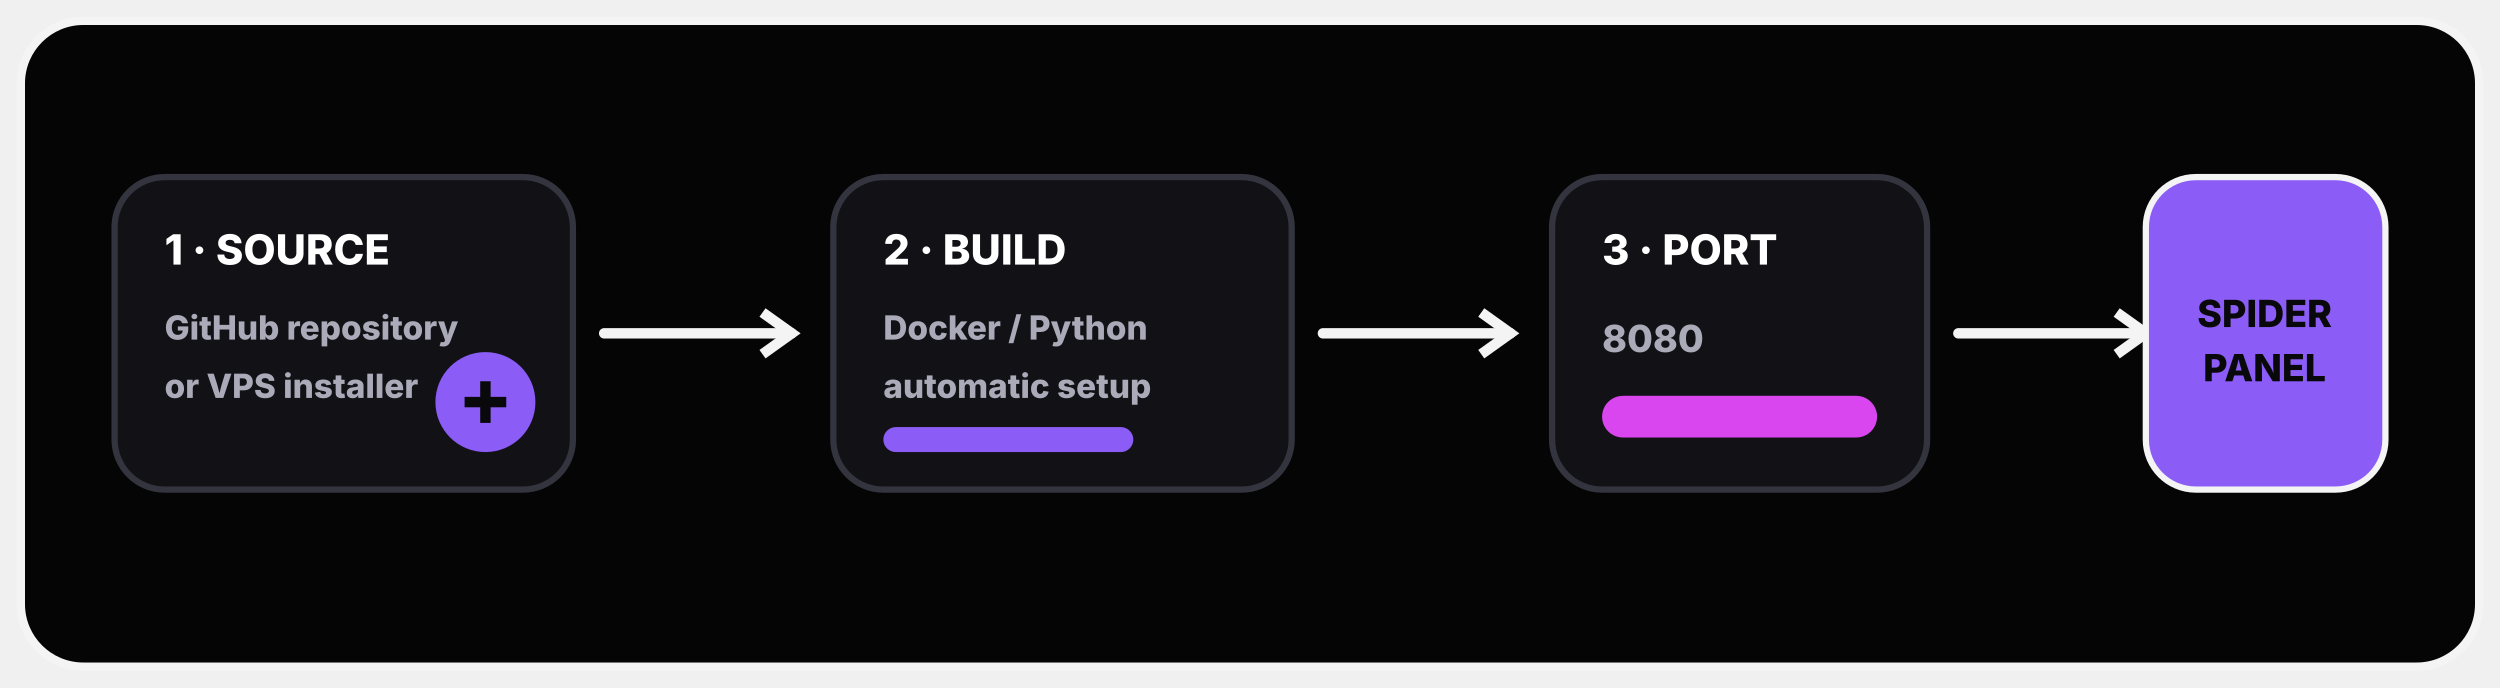
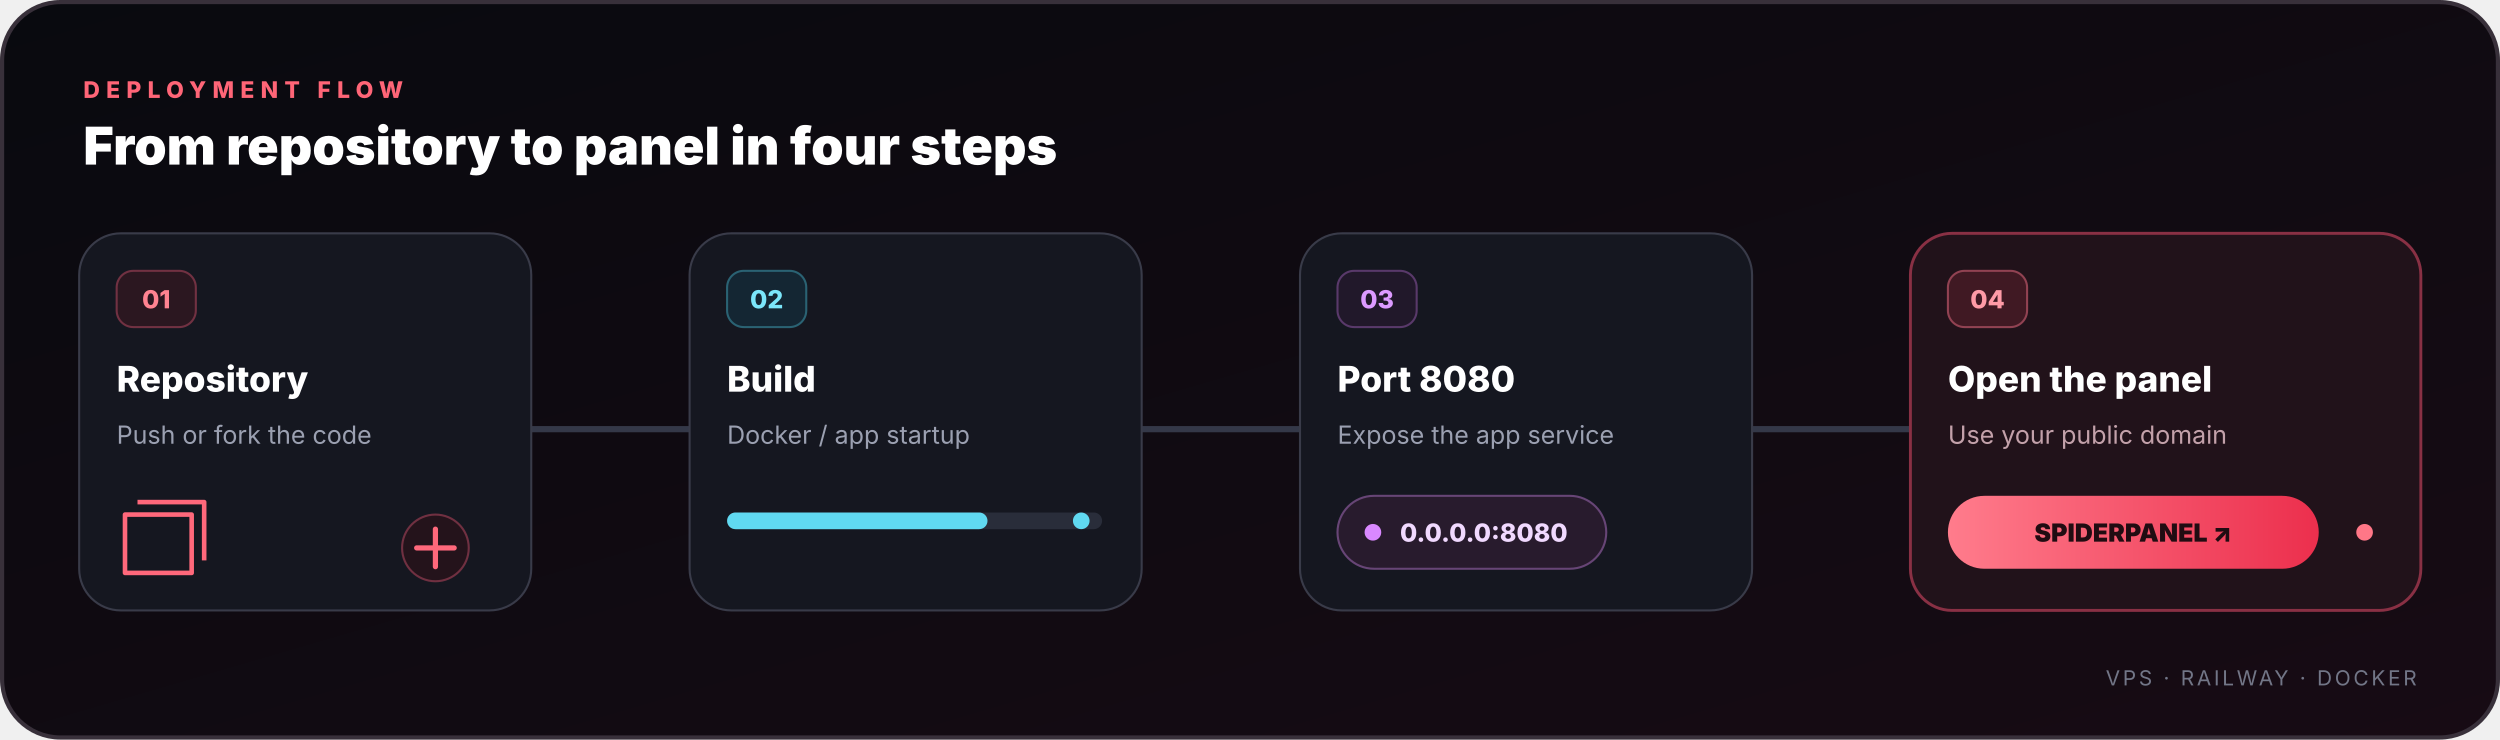
- <svg xmlns="http://www.w3.org/2000/svg" viewBox="0 0 1200 330" role="img" aria-labelledby="t d">
-   <rect x="10" y="10" width="1180" height="310" rx="30" fill="#050506" stroke="#f4f4f5" stroke-width="4" />
-   <g font-family="Inter,Arial,sans-serif" font-weight="800">
-     <g transform="translate(55 85)">
-       <rect width="220" height="150" rx="24" fill="#111116" stroke="#34343f" stroke-width="3" />
-       <text x="24" y="42" fill="#fff" font-size="20">1 · SOURCE</text>
-       <text x="24" y="78" fill="#aaaab8" font-size="16">GitHub repository</text>
-       <text x="24" y="106" fill="#aaaab8" font-size="16">or VPS installer</text>
-       <circle cx="178" cy="108" r="24" fill="#8b5cf6" />
-       <path d="M168 108h20M178 98v20" stroke="#09090b" stroke-width="5" />
+ <svg xmlns="http://www.w3.org/2000/svg" viewBox="0 0 1200 355" role="img" aria-labelledby="title desc">
+   <defs>
+     <linearGradient id="bg" x1="0" y1="0" x2="1" y2="1">
+       <stop stop-color="#090a0f" />
+       <stop offset="1" stop-color="#170b14" />
+     </linearGradient>
+     <linearGradient id="red">
+       <stop stop-color="#ff7c8c" />
+       <stop offset="1" stop-color="#ec2f4d" />
+     </linearGradient>
+     <style>.line{stroke-dasharray:8 10;animation:flow 4s linear infinite}.pulse{transform-box:fill-box;transform-origin:center;animation:pulse 2.3s ease-in-out infinite}@keyframes flow{to{stroke-dashoffset:-108}}@keyframes pulse{0%,100%{opacity:.6;transform:scale(.85)}50%{opacity:1;transform:scale(1.15)}}@media(prefers-reduced-motion:reduce){.line,.pulse{animation:none}}</style>
+   </defs>
+   <rect x="1" y="1" width="1198" height="353" rx="28" fill="url(#bg)" stroke="#38303a" stroke-width="2" />
+   <text x="40" y="47" fill="#ff6577" font-family="Inter,Arial,sans-serif" font-size="11" font-weight="800" letter-spacing="3">DEPLOYMENT FLOW</text>
+   <text x="40" y="79" fill="#fff" font-family="Inter,Arial,sans-serif" font-size="25" font-weight="900">From repository to panel in four steps</text>
+   <path d="M255 206H338M548 206H631M841 206H924" stroke="#343848" stroke-width="3" stroke-linecap="round" />
+   <path d="M255 206H338M548 206H631M841 206H924" stroke="url(#red)" stroke-width="3" stroke-linecap="round" class="line" />
+   <g font-family="Inter,Arial,sans-serif">
+     <g transform="translate(38 112)">
+       <rect width="217" height="181" rx="20" fill="#151720" stroke="#393b49" />
+       <rect x="18" y="18" width="38" height="27" rx="8" fill="#2b1720" stroke="#713142" />
+       <text x="37" y="36" fill="#ff8391" font-size="12" font-weight="800" text-anchor="middle">01</text>
+       <text x="18" y="76" fill="#fff" font-size="17" font-weight="800">Repository</text>
+       <text x="18" y="101" fill="#9ba0b1" font-size="12">Push or fork the code</text>
+       <path d="M22 135h32v28H22zM28 129h32v28" fill="none" stroke="#ff687b" stroke-width="2.2" stroke-linejoin="round" />
+       <circle cx="171" cy="151" r="16" fill="#24131b" stroke="#703041" />
+       <path d="M162 151h18M171 142v18" stroke="#ff687b" stroke-width="2.5" stroke-linecap="round" />
    </g>
-     <path d="M290 160h90" stroke="#f4f4f5" stroke-width="5" stroke-linecap="round" />
-     <path d="M366 150l14 10-14 10" fill="none" stroke="#f4f4f5" stroke-width="5" />
-     <g transform="translate(400 85)">
-       <rect width="220" height="150" rx="24" fill="#111116" stroke="#34343f" stroke-width="3" />
-       <text x="24" y="42" fill="#fff" font-size="20">2 · BUILD</text>
-       <text x="24" y="78" fill="#aaaab8" font-size="16">Docker / Python</text>
-       <text x="24" y="106" fill="#aaaab8" font-size="16">automatic setup</text>
-       <rect x="24" y="120" width="120" height="12" rx="6" fill="#8b5cf6" />
+     <g transform="translate(331 112)">
+       <rect width="217" height="181" rx="20" fill="#151720" stroke="#393b49" />
+       <rect x="18" y="18" width="38" height="27" rx="8" fill="#142633" stroke="#2a6273" />
+       <text x="37" y="36" fill="#7be6fa" font-size="12" font-weight="800" text-anchor="middle">02</text>
+       <text x="18" y="76" fill="#fff" font-size="17" font-weight="800">Build</text>
+       <text x="18" y="101" fill="#9ba0b1" font-size="12">Docker / app startup</text>
+       <rect x="18" y="134" width="180" height="8" rx="4" fill="#292d3a" />
+       <rect x="18" y="134" width="125" height="8" rx="4" fill="#60d9f1" class="line" />
+       <circle cx="188" cy="138" r="4" fill="#60d9f1" class="pulse" />
    </g>
-     <path d="M635 160h90" stroke="#f4f4f5" stroke-width="5" stroke-linecap="round" />
-     <path d="M711 150l14 10-14 10" fill="none" stroke="#f4f4f5" stroke-width="5" />
-     <g transform="translate(745 85)">
-       <rect width="180" height="150" rx="24" fill="#111116" stroke="#34343f" stroke-width="3" />
-       <text x="24" y="42" fill="#fff" font-size="20">3 · PORT</text>
-       <text x="24" y="84" fill="#aaaab8" font-size="18">8080</text>
-       <rect x="24" y="105" width="132" height="20" rx="10" fill="#d946ef" />
+     <g transform="translate(624 112)">
+       <rect width="217" height="181" rx="20" fill="#151720" stroke="#393b49" />
+       <rect x="18" y="18" width="38" height="27" rx="8" fill="#21182a" stroke="#59396a" />
+       <text x="37" y="36" fill="#dc9aff" font-size="12" font-weight="800" text-anchor="middle">03</text>
+       <text x="18" y="76" fill="#fff" font-size="17" font-weight="800">Port 8080</text>
+       <text x="18" y="101" fill="#9ba0b1" font-size="12">Expose the app service</text>
+       <rect x="18" y="126" width="129" height="35" rx="17.5" fill="#281b2d" stroke="#674576" />
+       <circle cx="35" cy="143.5" r="4" fill="#d988ff" class="pulse" />
+       <text x="48" y="148" fill="#f1d9ff" font-size="12" font-weight="800">0.0.0.0:8080</text>
    </g>
-     <path d="M940 160h90" stroke="#f4f4f5" stroke-width="5" stroke-linecap="round" />
-     <path d="M1016 150l14 10-14 10" fill="none" stroke="#f4f4f5" stroke-width="5" />
-     <g transform="translate(1030 85)">
-       <rect width="115" height="150" rx="24" fill="#8b5cf6" stroke="#f4f4f5" stroke-width="3" />
-       <text x="57" y="72" text-anchor="middle" fill="#09090b" font-size="18">SPIDER</text>
-       <text x="57" y="98" text-anchor="middle" fill="#09090b" font-size="18">PANEL</text>
+     <g transform="translate(917 112)">
+       <rect width="245" height="181" rx="20" fill="#21121a" stroke="#893044" stroke-width="1.4" />
+       <rect x="18" y="18" width="38" height="27" rx="8" fill="#401923" stroke="#914252" />
+       <text x="37" y="36" fill="#ff9aa6" font-size="12" font-weight="800" text-anchor="middle">04</text>
+       <text x="18" y="76" fill="#fff" font-size="17" font-weight="800">Open the panel</text>
+       <text x="18" y="101" fill="#c3a1aa" font-size="12">Use your public domain</text>
+       <rect x="18" y="126" width="178" height="35" rx="17.5" fill="url(#red)" />
+       <text x="107" y="148" text-anchor="middle" fill="#210c12" font-size="12" font-weight="900">SPIDERPANEL ↗</text>
+       <circle cx="218" cy="143.5" r="4" fill="#ff7787" class="pulse" />
    </g>
  </g>
+   <text x="1160" y="329" text-anchor="end" fill="#727687" font-family="Inter,Arial,sans-serif" font-size="10" letter-spacing="1.3">VPS · RAILWAY · DOCKER</text>
</svg>
